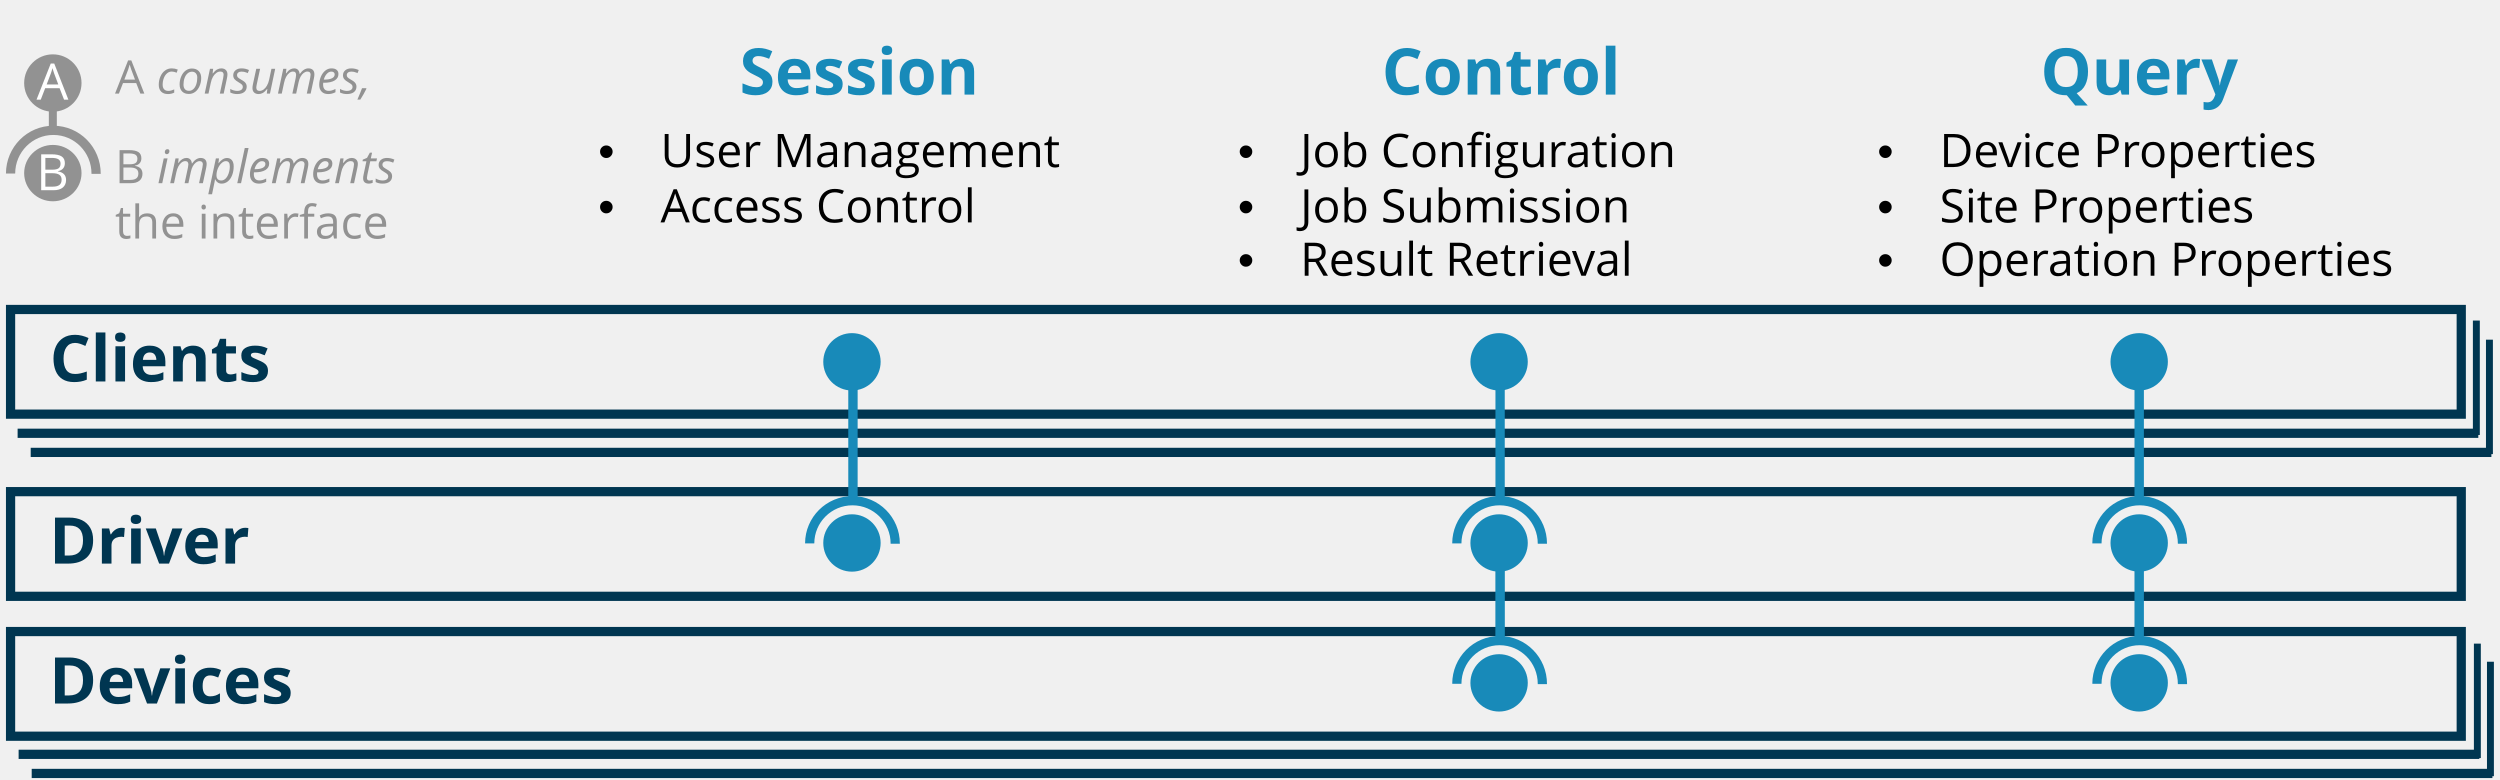
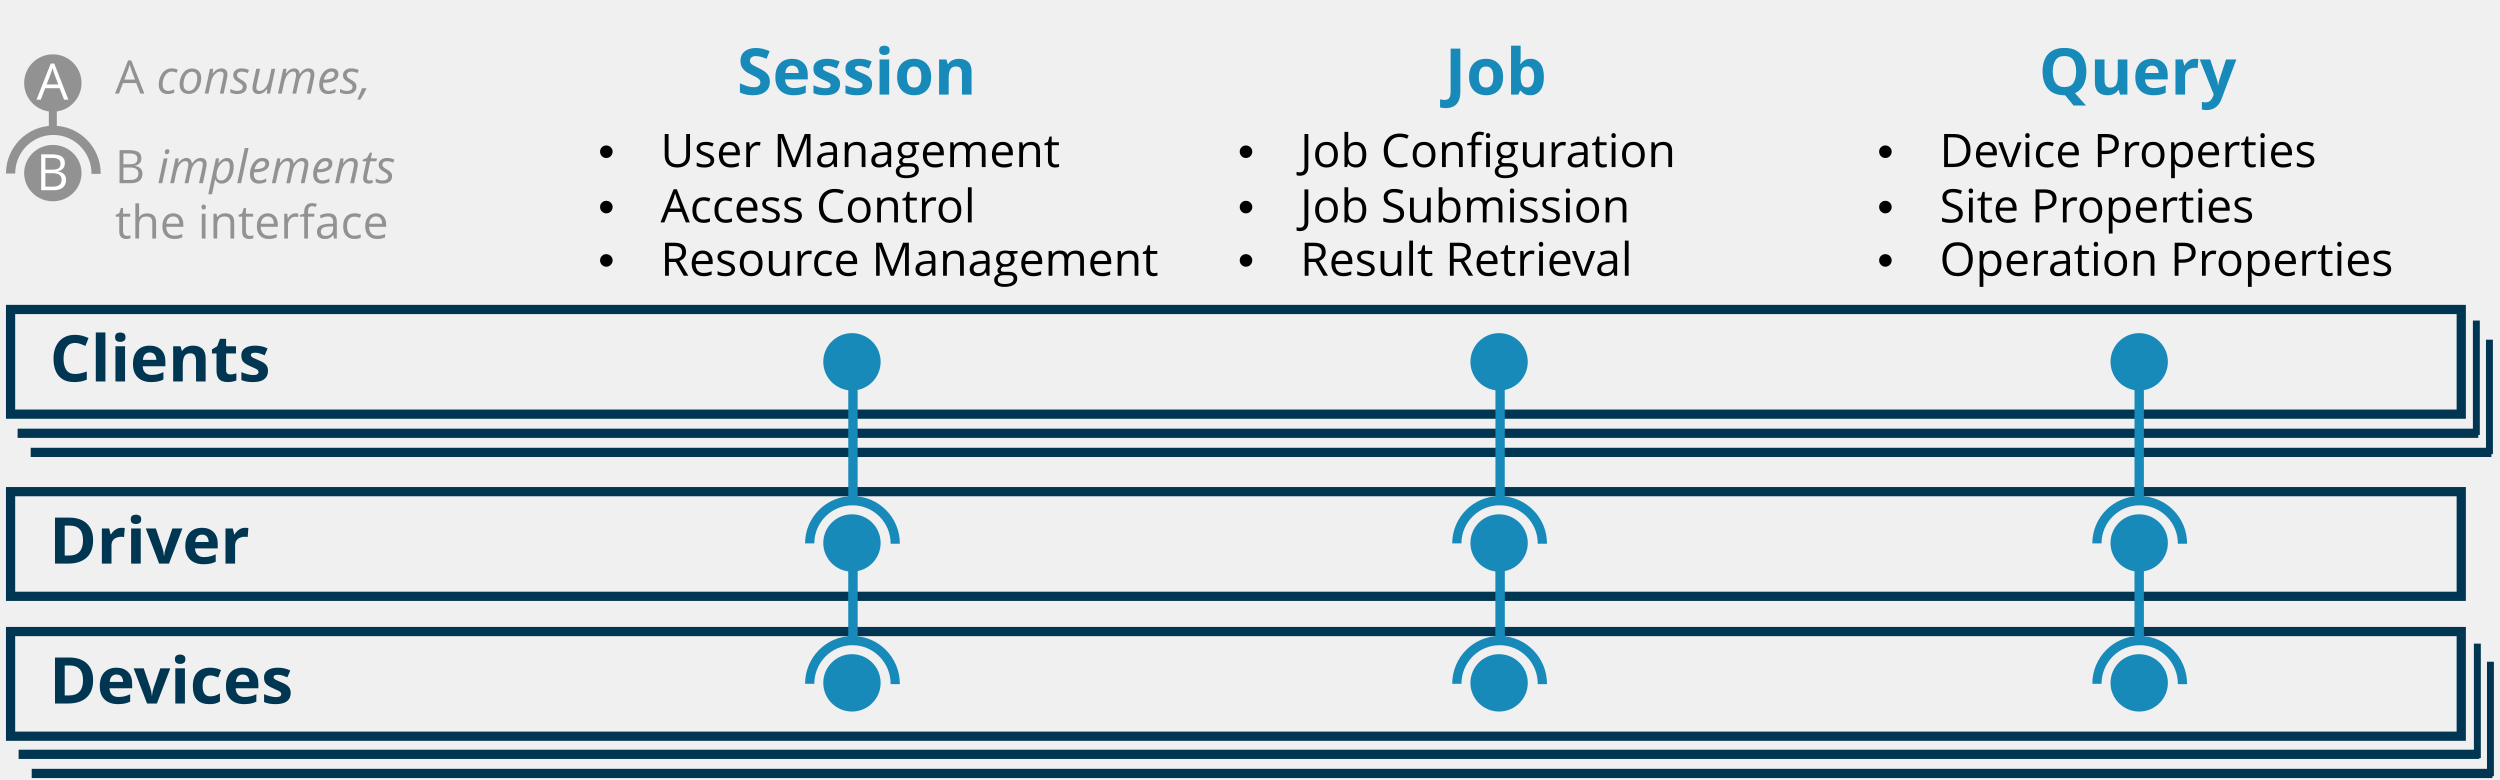
<svg xmlns="http://www.w3.org/2000/svg" width="2484" height="775" xml:space="preserve" overflow="hidden" version="1.1" id="svg75">
  <defs id="defs75">
    <filter id="mask-powermask-path-effect99_inverse" style="color-interpolation-filters:sRGB" height="100" width="100" x="-50" y="-50">
      <feColorMatrix id="mask-powermask-path-effect99_primitive1" values="1" type="saturate" result="fbSourceGraphic" />
      <feColorMatrix id="mask-powermask-path-effect99_primitive2" values="-1 0 0 0 1 0 -1 0 0 1 0 0 -1 0 1 0 0 0 1 0 " in="fbSourceGraphic" />
    </filter>
    <filter id="mask-powermask-path-effect100_inverse" style="color-interpolation-filters:sRGB" height="100" width="100" x="-50" y="-50">
      <feColorMatrix id="mask-powermask-path-effect100_primitive1" values="1" type="saturate" result="fbSourceGraphic" />
      <feColorMatrix id="mask-powermask-path-effect100_primitive2" values="-1 0 0 0 1 0 -1 0 0 1 0 0 -1 0 1 0 0 0 1 0 " in="fbSourceGraphic" />
    </filter>
  </defs>
  <g transform="translate(-123 -2607)" id="g75">
    <g id="g74">
      <rect x="133.5" y="3095.5" width="2435" height="104" stroke="#003651" stroke-width="9.167" stroke-linecap="butt" stroke-linejoin="miter" stroke-miterlimit="8" stroke-opacity="1" fill="none" id="rect1" clip-path="none" />
      <text fill="#003651" fill-opacity="1" font-family="Prompt,Prompt_MSFontService,sans-serif" font-style="normal" font-variant="normal" font-weight="700" font-stretch="normal" font-size="64" text-anchor="start" direction="ltr" writing-mode="lr-tb" unicode-bidi="normal" text-decoration="none" transform="matrix(1 0 0 1 171.885 3167)" id="text1">Driver</text>
      <rect x="133.5" y="2914.5" width="2435" height="104" stroke="#003651" stroke-width="9.167" stroke-linecap="butt" stroke-linejoin="miter" stroke-miterlimit="8" stroke-opacity="1" fill="none" id="rect2" clip-path="none" />
      <text fill="#003651" fill-opacity="1" font-family="Prompt,Prompt_MSFontService,sans-serif" font-style="normal" font-variant="normal" font-weight="700" font-stretch="normal" font-size="64" text-anchor="start" direction="ltr" writing-mode="lr-tb" unicode-bidi="normal" text-decoration="none" transform="matrix(1 0 0 1 172.439 2986)" id="text2">Clients</text>
      <path d="M140.5 3037.5 2585.44 3037.5" stroke="#003651" stroke-width="9.167" stroke-linecap="butt" stroke-linejoin="miter" stroke-miterlimit="8" stroke-opacity="1" fill="none" fill-rule="evenodd" id="path2" clip-path="none" />
      <path d="M2583.5 2925.5 2583.5 3039.22" stroke="#003651" stroke-width="6.875" stroke-linecap="butt" stroke-linejoin="miter" stroke-miterlimit="8" stroke-opacity="1" fill="none" fill-rule="evenodd" id="path3" />
      <path d="M153.5 3056.5 2598.44 3056.5" stroke="#003651" stroke-width="9.167" stroke-linecap="butt" stroke-linejoin="miter" stroke-miterlimit="8" stroke-opacity="1" fill="none" fill-rule="evenodd" id="path4" />
      <path d="M2596.5 2944.5 2596.5 3058.22" stroke="#003651" stroke-width="6.875" stroke-linecap="butt" stroke-linejoin="miter" stroke-miterlimit="8" stroke-opacity="1" fill="none" fill-rule="evenodd" id="path5" />
      <rect x="133.5" y="3234.5" width="2435" height="104" stroke="#003651" stroke-width="9.167" stroke-linecap="butt" stroke-linejoin="miter" stroke-miterlimit="8" stroke-opacity="1" fill="none" id="rect5" />
      <text fill="#003651" fill-opacity="1" font-family="Prompt,Prompt_MSFontService,sans-serif" font-style="normal" font-variant="normal" font-weight="700" font-stretch="normal" font-size="64" text-anchor="start" direction="ltr" writing-mode="lr-tb" unicode-bidi="normal" text-decoration="none" transform="matrix(1 0 0 1 171.885 3306)" id="text5">Devices</text>
      <path d="M141.5 3356.5 2586.44 3356.5" stroke="#003651" stroke-width="9.167" stroke-linecap="butt" stroke-linejoin="miter" stroke-miterlimit="8" stroke-opacity="1" fill="none" fill-rule="evenodd" id="path6" />
      <path d="M2584.5 3246.5 2584.5 3360.22" stroke="#003651" stroke-width="6.875" stroke-linecap="butt" stroke-linejoin="miter" stroke-miterlimit="8" stroke-opacity="1" fill="none" fill-rule="evenodd" id="path7" />
      <path d="M154.5 3375.5 2599.44 3375.5" stroke="#003651" stroke-width="9.167" stroke-linecap="butt" stroke-linejoin="miter" stroke-miterlimit="8" stroke-opacity="1" fill="none" fill-rule="evenodd" id="path8" />
      <path d="M2597.5 3264.5 2597.5 3378.22" stroke="#003651" stroke-width="6.875" stroke-linecap="butt" stroke-linejoin="miter" stroke-miterlimit="8" stroke-opacity="1" fill="none" fill-rule="evenodd" id="path9" />
-       <text fill="#188AB9" fill-opacity="1" font-family="Prompt,Prompt_MSFontService,sans-serif" font-style="normal" font-variant="normal" font-weight="700" font-stretch="normal" font-size="64" text-anchor="start" direction="ltr" writing-mode="lr-tb" unicode-bidi="normal" text-decoration="none" transform="matrix(1 0 0 1 857.804 2701)" id="text9">Session</text>
-       <text fill="#188AB9" fill-opacity="1" font-family="Prompt,Prompt_MSFontService,sans-serif" font-style="normal" font-variant="normal" font-weight="700" font-stretch="normal" font-size="64" text-anchor="start" direction="ltr" writing-mode="lr-tb" unicode-bidi="normal" text-decoration="none" transform="matrix(1 0 0 1 1495.95 2701)" id="text10">Control</text>
-       <text fill="#188AB9" fill-opacity="1" font-family="Prompt,Prompt_MSFontService,sans-serif" font-style="normal" font-variant="normal" font-weight="700" font-stretch="normal" font-size="64" text-anchor="start" direction="ltr" writing-mode="lr-tb" unicode-bidi="normal" text-decoration="none" transform="matrix(1 0 0 1 2150.42 2701)" id="text11">Query</text>
+       <text fill="#188ab9" fill-opacity="1" font-family="Prompt, Prompt_MSFontService, sans-serif" font-style="normal" font-variant="normal" font-weight="700" font-stretch="normal" font-size="64px" text-anchor="start" direction="ltr" writing-mode="lr-tb" unicode-bidi="normal" text-decoration="none" transform="translate(857.804,2701)" id="text9" x="116.384" y="0" style="text-align:center;text-decoration:none;text-decoration-line:none;text-anchor:middle">Session</text>
+       <text fill="#188ab9" fill-opacity="1" font-family="Prompt, Prompt_MSFontService, sans-serif" font-style="normal" font-variant="normal" font-weight="700" font-stretch="normal" font-size="64px" text-anchor="start" direction="ltr" writing-mode="lr-tb" unicode-bidi="normal" text-decoration="none" transform="translate(1495.95,2701)" id="text10" x="113.28" y="0" style="text-align:center;text-decoration:none;text-decoration-line:none;text-anchor:middle">Job</text>
+       <text fill="#188ab9" fill-opacity="1" font-family="Prompt, Prompt_MSFontService, sans-serif" font-style="normal" font-variant="normal" font-weight="700" font-stretch="normal" font-size="64px" text-anchor="start" direction="ltr" writing-mode="lr-tb" unicode-bidi="normal" text-decoration="none" transform="translate(2150.42,2701)" id="text11" x="96.48" y="0" style="text-align:center;text-decoration:none;text-decoration-line:none;text-anchor:middle">Query</text>
      <text fill="#000000" fill-opacity="1" font-family="Arial,Arial_MSFontService,sans-serif" font-style="normal" font-variant="normal" font-weight="400" font-stretch="normal" font-size="46" text-anchor="start" direction="ltr" writing-mode="lr-tb" unicode-bidi="normal" text-decoration="none" transform="matrix(1 0 0 1 717.415 2773)" id="text12">•</text>
      <text fill="#000000" fill-opacity="1" font-family="Open Sans,Open Sans_MSFontService,sans-serif" font-style="normal" font-variant="normal" font-weight="400" font-stretch="normal" font-size="46" text-anchor="start" direction="ltr" writing-mode="lr-tb" unicode-bidi="normal" text-decoration="none" transform="matrix(1 0 0 1 779.29 2773)" id="text13">User Management</text>
      <text fill="#000000" fill-opacity="1" font-family="Open Sans,Open Sans_MSFontService,sans-serif" font-style="normal" font-variant="normal" font-weight="400" font-stretch="normal" font-size="46" text-anchor="start" direction="ltr" writing-mode="lr-tb" unicode-bidi="normal" text-decoration="none" transform="matrix(1 0 0 1 1174.03 2773)" id="text14"> </text>
-       <text fill="#000000" fill-opacity="1" font-family="Arial,Arial_MSFontService,sans-serif" font-style="normal" font-variant="normal" font-weight="400" font-stretch="normal" font-size="46" text-anchor="start" direction="ltr" writing-mode="lr-tb" unicode-bidi="normal" text-decoration="none" transform="matrix(1 0 0 1 717.415 2828)" id="text15">•</text>
-       <text fill="#000000" fill-opacity="1" font-family="Open Sans,Open Sans_MSFontService,sans-serif" font-style="normal" font-variant="normal" font-weight="400" font-stretch="normal" font-size="46" text-anchor="start" direction="ltr" writing-mode="lr-tb" unicode-bidi="normal" text-decoration="none" transform="matrix(1 0 0 1 779.29 2828)" id="text16">Access Control</text>
+       <text fill="#000000" fill-opacity="1" font-family="Arial, Arial_MSFontService, sans-serif" font-style="normal" font-variant="normal" font-weight="400" font-stretch="normal" font-size="46px" text-anchor="start" direction="ltr" writing-mode="lr-tb" unicode-bidi="normal" text-decoration="none" id="text15" style="text-decoration:none;text-decoration-line:none" x="717.415" y="2828">•</text>
+       <text fill="#000000" fill-opacity="1" font-family="'Open Sans', 'Open Sans_MSFontService', sans-serif" font-style="normal" font-variant="normal" font-weight="400" font-stretch="normal" font-size="46px" text-anchor="start" direction="ltr" writing-mode="lr-tb" unicode-bidi="normal" text-decoration="none" id="text16" style="text-decoration:none;text-decoration-line:none" x="779.29" y="2828">
+         <tspan id="tspan16" x="779.29" y="2828">Access Control</tspan>
+       </text>
      <text fill="#000000" fill-opacity="1" font-family="Open Sans,Open Sans_MSFontService,sans-serif" font-style="normal" font-variant="normal" font-weight="400" font-stretch="normal" font-size="46" text-anchor="start" direction="ltr" writing-mode="lr-tb" unicode-bidi="normal" text-decoration="none" transform="matrix(1 0 0 1 1092.1 2828)" id="text17"> </text>
      <text fill="#000000" fill-opacity="1" font-family="Arial,Arial_MSFontService,sans-serif" font-style="normal" font-variant="normal" font-weight="400" font-stretch="normal" font-size="46" text-anchor="start" direction="ltr" writing-mode="lr-tb" unicode-bidi="normal" text-decoration="none" transform="matrix(1 0 0 1 1352.98 2773)" id="text18">•</text>
      <text fill="#000000" fill-opacity="1" font-family="Open Sans,Open Sans_MSFontService,sans-serif" font-style="normal" font-variant="normal" font-weight="400" font-stretch="normal" font-size="46" text-anchor="start" direction="ltr" writing-mode="lr-tb" unicode-bidi="normal" text-decoration="none" transform="matrix(1 0 0 1 1414.85 2773)" id="text19">Job Configuration</text>
      <text fill="#000000" fill-opacity="1" font-family="Open Sans,Open Sans_MSFontService,sans-serif" font-style="normal" font-variant="normal" font-weight="400" font-stretch="normal" font-size="46" text-anchor="start" direction="ltr" writing-mode="lr-tb" unicode-bidi="normal" text-decoration="none" transform="matrix(1 0 0 1 1786.1 2773)" id="text20"> </text>
      <text fill="#000000" fill-opacity="1" font-family="Arial,Arial_MSFontService,sans-serif" font-style="normal" font-variant="normal" font-weight="400" font-stretch="normal" font-size="46" text-anchor="start" direction="ltr" writing-mode="lr-tb" unicode-bidi="normal" text-decoration="none" transform="matrix(1 0 0 1 1352.98 2828)" id="text21">•</text>
      <text fill="#000000" fill-opacity="1" font-family="Open Sans,Open Sans_MSFontService,sans-serif" font-style="normal" font-variant="normal" font-weight="400" font-stretch="normal" font-size="46" text-anchor="start" direction="ltr" writing-mode="lr-tb" unicode-bidi="normal" text-decoration="none" transform="matrix(1 0 0 1 1414.85 2828)" id="text22">Job Submission</text>
      <text fill="#000000" fill-opacity="1" font-family="Open Sans,Open Sans_MSFontService,sans-serif" font-style="normal" font-variant="normal" font-weight="400" font-stretch="normal" font-size="46" text-anchor="start" direction="ltr" writing-mode="lr-tb" unicode-bidi="normal" text-decoration="none" transform="matrix(1 0 0 1 1740.27 2828)" id="text23"> </text>
      <text fill="#000000" fill-opacity="1" font-family="Arial,Arial_MSFontService,sans-serif" font-style="normal" font-variant="normal" font-weight="400" font-stretch="normal" font-size="46" text-anchor="start" direction="ltr" writing-mode="lr-tb" unicode-bidi="normal" text-decoration="none" transform="matrix(1 0 0 1 1352.98 2881)" id="text24">•</text>
      <text fill="#000000" fill-opacity="1" font-family="Open Sans,Open Sans_MSFontService,sans-serif" font-style="normal" font-variant="normal" font-weight="400" font-stretch="normal" font-size="46" text-anchor="start" direction="ltr" writing-mode="lr-tb" unicode-bidi="normal" text-decoration="none" transform="matrix(1 0 0 1 1414.85 2881)" id="text25">Result Retrieval</text>
      <text fill="#000000" fill-opacity="1" font-family="Arial,Arial_MSFontService,sans-serif" font-style="normal" font-variant="normal" font-weight="400" font-stretch="normal" font-size="46" text-anchor="start" direction="ltr" writing-mode="lr-tb" unicode-bidi="normal" text-decoration="none" transform="matrix(1 0 0 1 1988.29 2773)" id="text26">•</text>
      <text fill="#000000" fill-opacity="1" font-family="Open Sans,Open Sans_MSFontService,sans-serif" font-style="normal" font-variant="normal" font-weight="400" font-stretch="normal" font-size="46" text-anchor="start" direction="ltr" writing-mode="lr-tb" unicode-bidi="normal" text-decoration="none" transform="matrix(1 0 0 1 2050.17 2773)" id="text27">Device Properties</text>
      <text fill="#000000" fill-opacity="1" font-family="Open Sans,Open Sans_MSFontService,sans-serif" font-style="normal" font-variant="normal" font-weight="400" font-stretch="normal" font-size="46" text-anchor="start" direction="ltr" writing-mode="lr-tb" unicode-bidi="normal" text-decoration="none" transform="matrix(1 0 0 1 2425.43 2773)" id="text28"> </text>
      <text fill="#000000" fill-opacity="1" font-family="Arial,Arial_MSFontService,sans-serif" font-style="normal" font-variant="normal" font-weight="400" font-stretch="normal" font-size="46" text-anchor="start" direction="ltr" writing-mode="lr-tb" unicode-bidi="normal" text-decoration="none" transform="matrix(1 0 0 1 1988.29 2828)" id="text29">•</text>
      <text fill="#000000" fill-opacity="1" font-family="Open Sans,Open Sans_MSFontService,sans-serif" font-style="normal" font-variant="normal" font-weight="400" font-stretch="normal" font-size="46" text-anchor="start" direction="ltr" writing-mode="lr-tb" unicode-bidi="normal" text-decoration="none" transform="matrix(1 0 0 1 2050.17 2828)" id="text30">Site Properties</text>
      <text fill="#000000" fill-opacity="1" font-family="Open Sans,Open Sans_MSFontService,sans-serif" font-style="normal" font-variant="normal" font-weight="400" font-stretch="normal" font-size="46" text-anchor="start" direction="ltr" writing-mode="lr-tb" unicode-bidi="normal" text-decoration="none" transform="matrix(1 0 0 1 2362.98 2828)" id="text31"> </text>
      <text fill="#000000" fill-opacity="1" font-family="Arial,Arial_MSFontService,sans-serif" font-style="normal" font-variant="normal" font-weight="400" font-stretch="normal" font-size="46" text-anchor="start" direction="ltr" writing-mode="lr-tb" unicode-bidi="normal" text-decoration="none" transform="matrix(1 0 0 1 1988.29 2881)" id="text32">•</text>
      <text fill="#000000" fill-opacity="1" font-family="Open Sans,Open Sans_MSFontService,sans-serif" font-style="normal" font-variant="normal" font-weight="400" font-stretch="normal" font-size="46" text-anchor="start" direction="ltr" writing-mode="lr-tb" unicode-bidi="normal" text-decoration="none" transform="matrix(1 0 0 1 2050.17 2881)" id="text33">Operation Properties</text>
      <path d="M941 2966.5C941 2950.76 953.76 2938 969.5 2938 985.24 2938 998 2950.76 998 2966.5 998 2982.24 985.24 2995 969.5 2995 953.76 2995 941 2982.24 941 2966.5Z" fill="#188AB9" fill-rule="evenodd" fill-opacity="1" id="path33" />
      <path d="m 970.5,2992.264 v 115.406" stroke="#188ab9" stroke-width="9.298" stroke-linecap="butt" stroke-linejoin="miter" stroke-miterlimit="8" stroke-opacity="1" fill="none" fill-rule="evenodd" id="path35" />
      <path d="M941 3146.5C941 3130.76 953.76 3118 969.5 3118 985.24 3118 998 3130.76 998 3146.5 998 3162.24 985.24 3175 969.5 3175 953.76 3175 941 3162.24 941 3146.5Z" fill="#188AB9" fill-rule="evenodd" fill-opacity="1" id="path37" />
      <path d="M927.5 3146.9C927.558 3123.42 946.633 3104.44 970.105 3104.5 993.577 3104.56 1012.56 3123.63 1012.5 3147.11 1012.5 3147.15 1012.5 3147.19 1012.5 3147.24" stroke="#188AB9" stroke-width="9.167" stroke-linecap="butt" stroke-linejoin="miter" stroke-miterlimit="8" stroke-opacity="1" fill="none" fill-rule="evenodd" id="path38" />
      <path d="M1584 2966.5C1584 2950.76 1596.76 2938 1612.5 2938 1628.24 2938 1641 2950.76 1641 2966.5 1641 2982.24 1628.24 2995 1612.5 2995 1596.76 2995 1584 2982.24 1584 2966.5Z" fill="#188AB9" fill-rule="evenodd" fill-opacity="1" id="path39" />
      <path d="m 1613.5,2992.264 v 113.788" stroke="#188ab9" stroke-width="9.233" stroke-linecap="butt" stroke-linejoin="miter" stroke-miterlimit="8" stroke-opacity="1" fill="none" fill-rule="evenodd" id="path41" />
      <path d="M1584 3146.5C1584 3130.76 1596.76 3118 1612.5 3118 1628.24 3118 1641 3130.76 1641 3146.5 1641 3162.24 1628.24 3175 1612.5 3175 1596.76 3175 1584 3162.24 1584 3146.5Z" fill="#188AB9" fill-rule="evenodd" fill-opacity="1" id="path43" />
      <path d="M1570.5 3146.9C1570.56 3123.42 1589.63 3104.44 1613.11 3104.5 1636.58 3104.56 1655.56 3123.63 1655.5 3147.11 1655.5 3147.15 1655.5 3147.19 1655.5 3147.24" stroke="#188AB9" stroke-width="9.167" stroke-linecap="butt" stroke-linejoin="miter" stroke-miterlimit="8" stroke-opacity="1" fill="none" fill-rule="evenodd" id="path44" />
      <path d="m 1613.5,3172.264 v 73.442" stroke="#188ab9" stroke-width="9.376" stroke-linecap="butt" stroke-linejoin="miter" stroke-miterlimit="8" stroke-opacity="1" fill="none" fill-rule="evenodd" id="path46" />
      <path d="M1584 3285.5C1584 3269.76 1596.76 3257 1612.5 3257 1628.24 3257 1641 3269.76 1641 3285.5 1641 3301.24 1628.24 3314 1612.5 3314 1596.76 3314 1584 3301.24 1584 3285.5Z" fill="#188AB9" fill-rule="evenodd" fill-opacity="1" id="path48" />
      <path d="M1570.5 3286.4C1570.56 3262.65 1589.63 3243.44 1613.1 3243.5 1636.58 3243.56 1655.56 3262.86 1655.5 3286.61 1655.5 3286.65 1655.5 3286.69 1655.5 3286.74" stroke="#188AB9" stroke-width="9.167" stroke-linecap="butt" stroke-linejoin="miter" stroke-miterlimit="8" stroke-opacity="1" fill="none" fill-rule="evenodd" id="path49" />
      <path d="M2220 2966.5C2220 2950.76 2232.76 2938 2248.5 2938 2264.24 2938 2277 2950.76 2277 2966.5 2277 2982.24 2264.24 2995 2248.5 2995 2232.76 2995 2220 2982.24 2220 2966.5Z" fill="#188AB9" fill-rule="evenodd" fill-opacity="1" id="path50" />
      <path d="m 2248.5,2991.617 v 114.435" stroke="#188ab9" stroke-width="9.326" stroke-linecap="butt" stroke-linejoin="miter" stroke-miterlimit="8" stroke-opacity="1" fill="none" fill-rule="evenodd" id="path52" />
      <path d="M2220 3146.5C2220 3130.76 2232.76 3118 2248.5 3118 2264.24 3118 2277 3130.76 2277 3146.5 2277 3162.24 2264.24 3175 2248.5 3175 2232.76 3175 2220 3162.24 2220 3146.5Z" fill="#188AB9" fill-rule="evenodd" fill-opacity="1" id="path54" />
      <path d="M2206.5 3146.9C2206.56 3123.42 2225.63 3104.44 2249.1 3104.5 2272.58 3104.56 2291.56 3123.63 2291.5 3147.11 2291.5 3147.15 2291.5 3147.19 2291.5 3147.24" stroke="#188AB9" stroke-width="9.167" stroke-linecap="butt" stroke-linejoin="miter" stroke-miterlimit="8" stroke-opacity="1" fill="none" fill-rule="evenodd" id="path55" />
      <path d="m 2248.5,3172.587 v 74.089" stroke="#188ab9" stroke-width="9.352" stroke-linecap="butt" stroke-linejoin="miter" stroke-miterlimit="8" stroke-opacity="1" fill="none" fill-rule="evenodd" id="path57" />
      <path d="M2220 3285.5C2220 3269.76 2232.76 3257 2248.5 3257 2264.24 3257 2277 3269.76 2277 3285.5 2277 3301.24 2264.24 3314 2248.5 3314 2232.76 3314 2220 3301.24 2220 3285.5Z" fill="#188AB9" fill-rule="evenodd" fill-opacity="1" id="path59" />
      <path d="M2206.5 3286.4C2206.56 3262.65 2225.63 3243.44 2249.1 3243.5 2272.58 3243.56 2291.56 3262.86 2291.5 3286.61 2291.5 3286.65 2291.5 3286.69 2291.5 3286.74" stroke="#188AB9" stroke-width="9.167" stroke-linecap="butt" stroke-linejoin="miter" stroke-miterlimit="8" stroke-opacity="1" fill="none" fill-rule="evenodd" id="path60" />
      <path d="M147 2689.5C147 2673.76 159.76 2661 175.5 2661 191.24 2661 204 2673.76 204 2689.5 204 2705.24 191.24 2718 175.5 2718 159.76 2718 147 2705.24 147 2689.5Z" fill="#929292" fill-rule="evenodd" fill-opacity="1" id="path61" />
      <text fill="#FFFFFF" fill-opacity="1" font-family="Open Sans,Open Sans_MSFontService,sans-serif" font-style="normal" font-variant="normal" font-weight="400" font-stretch="normal" font-size="50" text-anchor="start" direction="ltr" writing-mode="lr-tb" unicode-bidi="normal" text-decoration="none" transform="matrix(1 0 0 1 159.297 2706)" id="text61">A</text>
      <text fill="#FFFFFF" fill-opacity="1" font-family="Open Sans,Open Sans_MSFontService,sans-serif" font-style="normal" font-variant="normal" font-weight="400" font-stretch="normal" font-size="50" text-anchor="start" direction="ltr" writing-mode="lr-tb" unicode-bidi="normal" text-decoration="none" transform="matrix(1 0 0 1 191.381 2706)" id="text62"> </text>
      <path d="m 175.5,2715.979 0.001,24.629" stroke="#929292" stroke-width="7.935" stroke-linecap="butt" stroke-linejoin="miter" stroke-miterlimit="8" stroke-opacity="1" fill="none" fill-rule="evenodd" id="path63" />
      <path d="M147 2779C147 2763.54 159.76 2751 175.5 2751 191.24 2751 204 2763.54 204 2779 204 2794.46 191.24 2807 175.5 2807 159.76 2807 147 2794.46 147 2779Z" fill="#929292" fill-rule="evenodd" fill-opacity="1" id="path65" />
      <text fill="#FFFFFF" fill-opacity="1" font-family="Open Sans,Open Sans_MSFontService,sans-serif" font-style="normal" font-variant="normal" font-weight="400" font-stretch="normal" font-size="50" text-anchor="start" direction="ltr" writing-mode="lr-tb" unicode-bidi="normal" text-decoration="none" transform="matrix(1 0 0 1 159.011 2796)" id="text65">B</text>
      <text fill="#FFFFFF" fill-opacity="1" font-family="Open Sans,Open Sans_MSFontService,sans-serif" font-style="normal" font-variant="normal" font-weight="400" font-stretch="normal" font-size="50" text-anchor="start" direction="ltr" writing-mode="lr-tb" unicode-bidi="normal" text-decoration="none" transform="matrix(1 0 0 1 191.667 2796)" id="text66"> </text>
      <path d="M133.5 2779.4C133.557 2755.65 152.632 2736.44 176.104 2736.5 199.576 2736.56 218.557 2755.86 218.5 2779.6 218.5 2779.65 218.5 2779.69 218.499 2779.74" stroke="#929292" stroke-width="9.167" stroke-linecap="butt" stroke-linejoin="miter" stroke-miterlimit="8" stroke-opacity="1" fill="none" fill-rule="evenodd" id="path66" />
      <text fill="#929292" fill-opacity="1" font-family="Open Sans,Open Sans_MSFontService,sans-serif" font-style="normal" font-variant="normal" font-weight="400" font-stretch="normal" font-size="46" text-anchor="start" direction="ltr" writing-mode="lr-tb" unicode-bidi="normal" text-decoration="none" transform="matrix(1 0 0 1 237.294 2789)" id="text67">B </text>
      <text fill="#929292" fill-opacity="1" font-family="Open Sans,Open Sans_MSFontService,sans-serif" font-style="italic" font-variant="normal" font-weight="400" font-stretch="normal" font-size="46" text-anchor="start" direction="ltr" writing-mode="lr-tb" unicode-bidi="normal" text-decoration="none" transform="matrix(1 0 0 1 279.117 2789)" id="text68">implements</text>
      <text fill="#929292" fill-opacity="1" font-family="Open Sans,Open Sans_MSFontService,sans-serif" font-style="italic" font-variant="normal" font-weight="400" font-stretch="normal" font-size="46" text-anchor="start" direction="ltr" writing-mode="lr-tb" unicode-bidi="normal" text-decoration="none" transform="matrix(1 0 0 1 515.158 2789)" id="text69"> </text>
      <text fill="#929292" fill-opacity="1" font-family="Open Sans,Open Sans_MSFontService,sans-serif" font-style="normal" font-variant="normal" font-weight="400" font-stretch="normal" font-size="46" text-anchor="start" direction="ltr" writing-mode="lr-tb" unicode-bidi="normal" text-decoration="none" transform="matrix(1 0 0 1 237.294 2844)" id="text70">the interface</text>
      <text fill="#929292" fill-opacity="1" font-family="Open Sans,Open Sans_MSFontService,sans-serif" font-style="normal" font-variant="normal" font-weight="400" font-stretch="normal" font-size="46" text-anchor="start" direction="ltr" writing-mode="lr-tb" unicode-bidi="normal" text-decoration="none" transform="matrix(1 0 0 1 508.856 2844)" id="text71"> </text>
      <text fill="#929292" fill-opacity="1" font-family="Open Sans,Open Sans_MSFontService,sans-serif" font-style="normal" font-variant="normal" font-weight="400" font-stretch="normal" font-size="46" text-anchor="start" direction="ltr" writing-mode="lr-tb" unicode-bidi="normal" text-decoration="none" transform="matrix(1 0 0 1 237.294 2700)" id="text72">A </text>
      <text fill="#929292" fill-opacity="1" font-family="Open Sans,Open Sans_MSFontService,sans-serif" font-style="italic" font-variant="normal" font-weight="400" font-stretch="normal" font-size="46" text-anchor="start" direction="ltr" writing-mode="lr-tb" unicode-bidi="normal" text-decoration="none" transform="matrix(1 0 0 1 278.544 2700)" id="text73">consumes,</text>
      <text fill="#929292" fill-opacity="1" font-family="Open Sans,Open Sans_MSFontService,sans-serif" font-style="normal" font-variant="normal" font-weight="400" font-stretch="normal" font-size="46" text-anchor="start" direction="ltr" writing-mode="lr-tb" unicode-bidi="normal" text-decoration="none" transform="matrix(1 0 0 1 491.669 2700)" id="text74"> </text>
+       <path d="m 970.5,3172.264 v 73.442" stroke="#188ab9" stroke-width="9.376" stroke-linecap="butt" stroke-linejoin="miter" stroke-miterlimit="8" stroke-opacity="1" fill="none" fill-rule="evenodd" id="path13" />
+       <path d="m 941,3285.5 c 0,-15.74 12.76,-28.5 28.5,-28.5 15.74,0 28.5,12.76 28.5,28.5 0,15.74 -12.76,28.5 -28.5,28.5 -15.74,0 -28.5,-12.76 -28.5,-28.5 z" fill="#188ab9" fill-rule="evenodd" fill-opacity="1" id="path14" />
+       <path d="m 927.5,3286.4 c 0.06,-23.75 19.13,-42.96 42.6,-42.9 23.48,0.06 42.46,19.36 42.4,43.11 0,0.04 0,0.08 0,0.13" stroke="#188ab9" stroke-width="9.167" stroke-linecap="butt" stroke-linejoin="miter" stroke-miterlimit="8" stroke-opacity="1" fill="none" fill-rule="evenodd" id="path15" />
+       <text fill="#000000" fill-opacity="1" font-family="Arial, Arial_MSFontService, sans-serif" font-style="normal" font-variant="normal" font-weight="400" font-stretch="normal" font-size="46px" text-anchor="start" direction="ltr" writing-mode="lr-tb" unicode-bidi="normal" text-decoration="none" id="text35" x="717.415" y="2881" style="text-decoration:none;text-decoration-line:none">•</text>
+       <text fill="#000000" fill-opacity="1" font-family="'Open Sans', 'Open Sans_MSFontService', sans-serif" font-style="normal" font-variant="normal" font-weight="400" font-stretch="normal" font-size="46px" text-anchor="start" direction="ltr" writing-mode="lr-tb" unicode-bidi="normal" text-decoration="none" id="text36" x="779.285" y="2881" style="text-decoration:none;text-decoration-line:none">Resource Management</text>
    </g>
  </g>
</svg>
